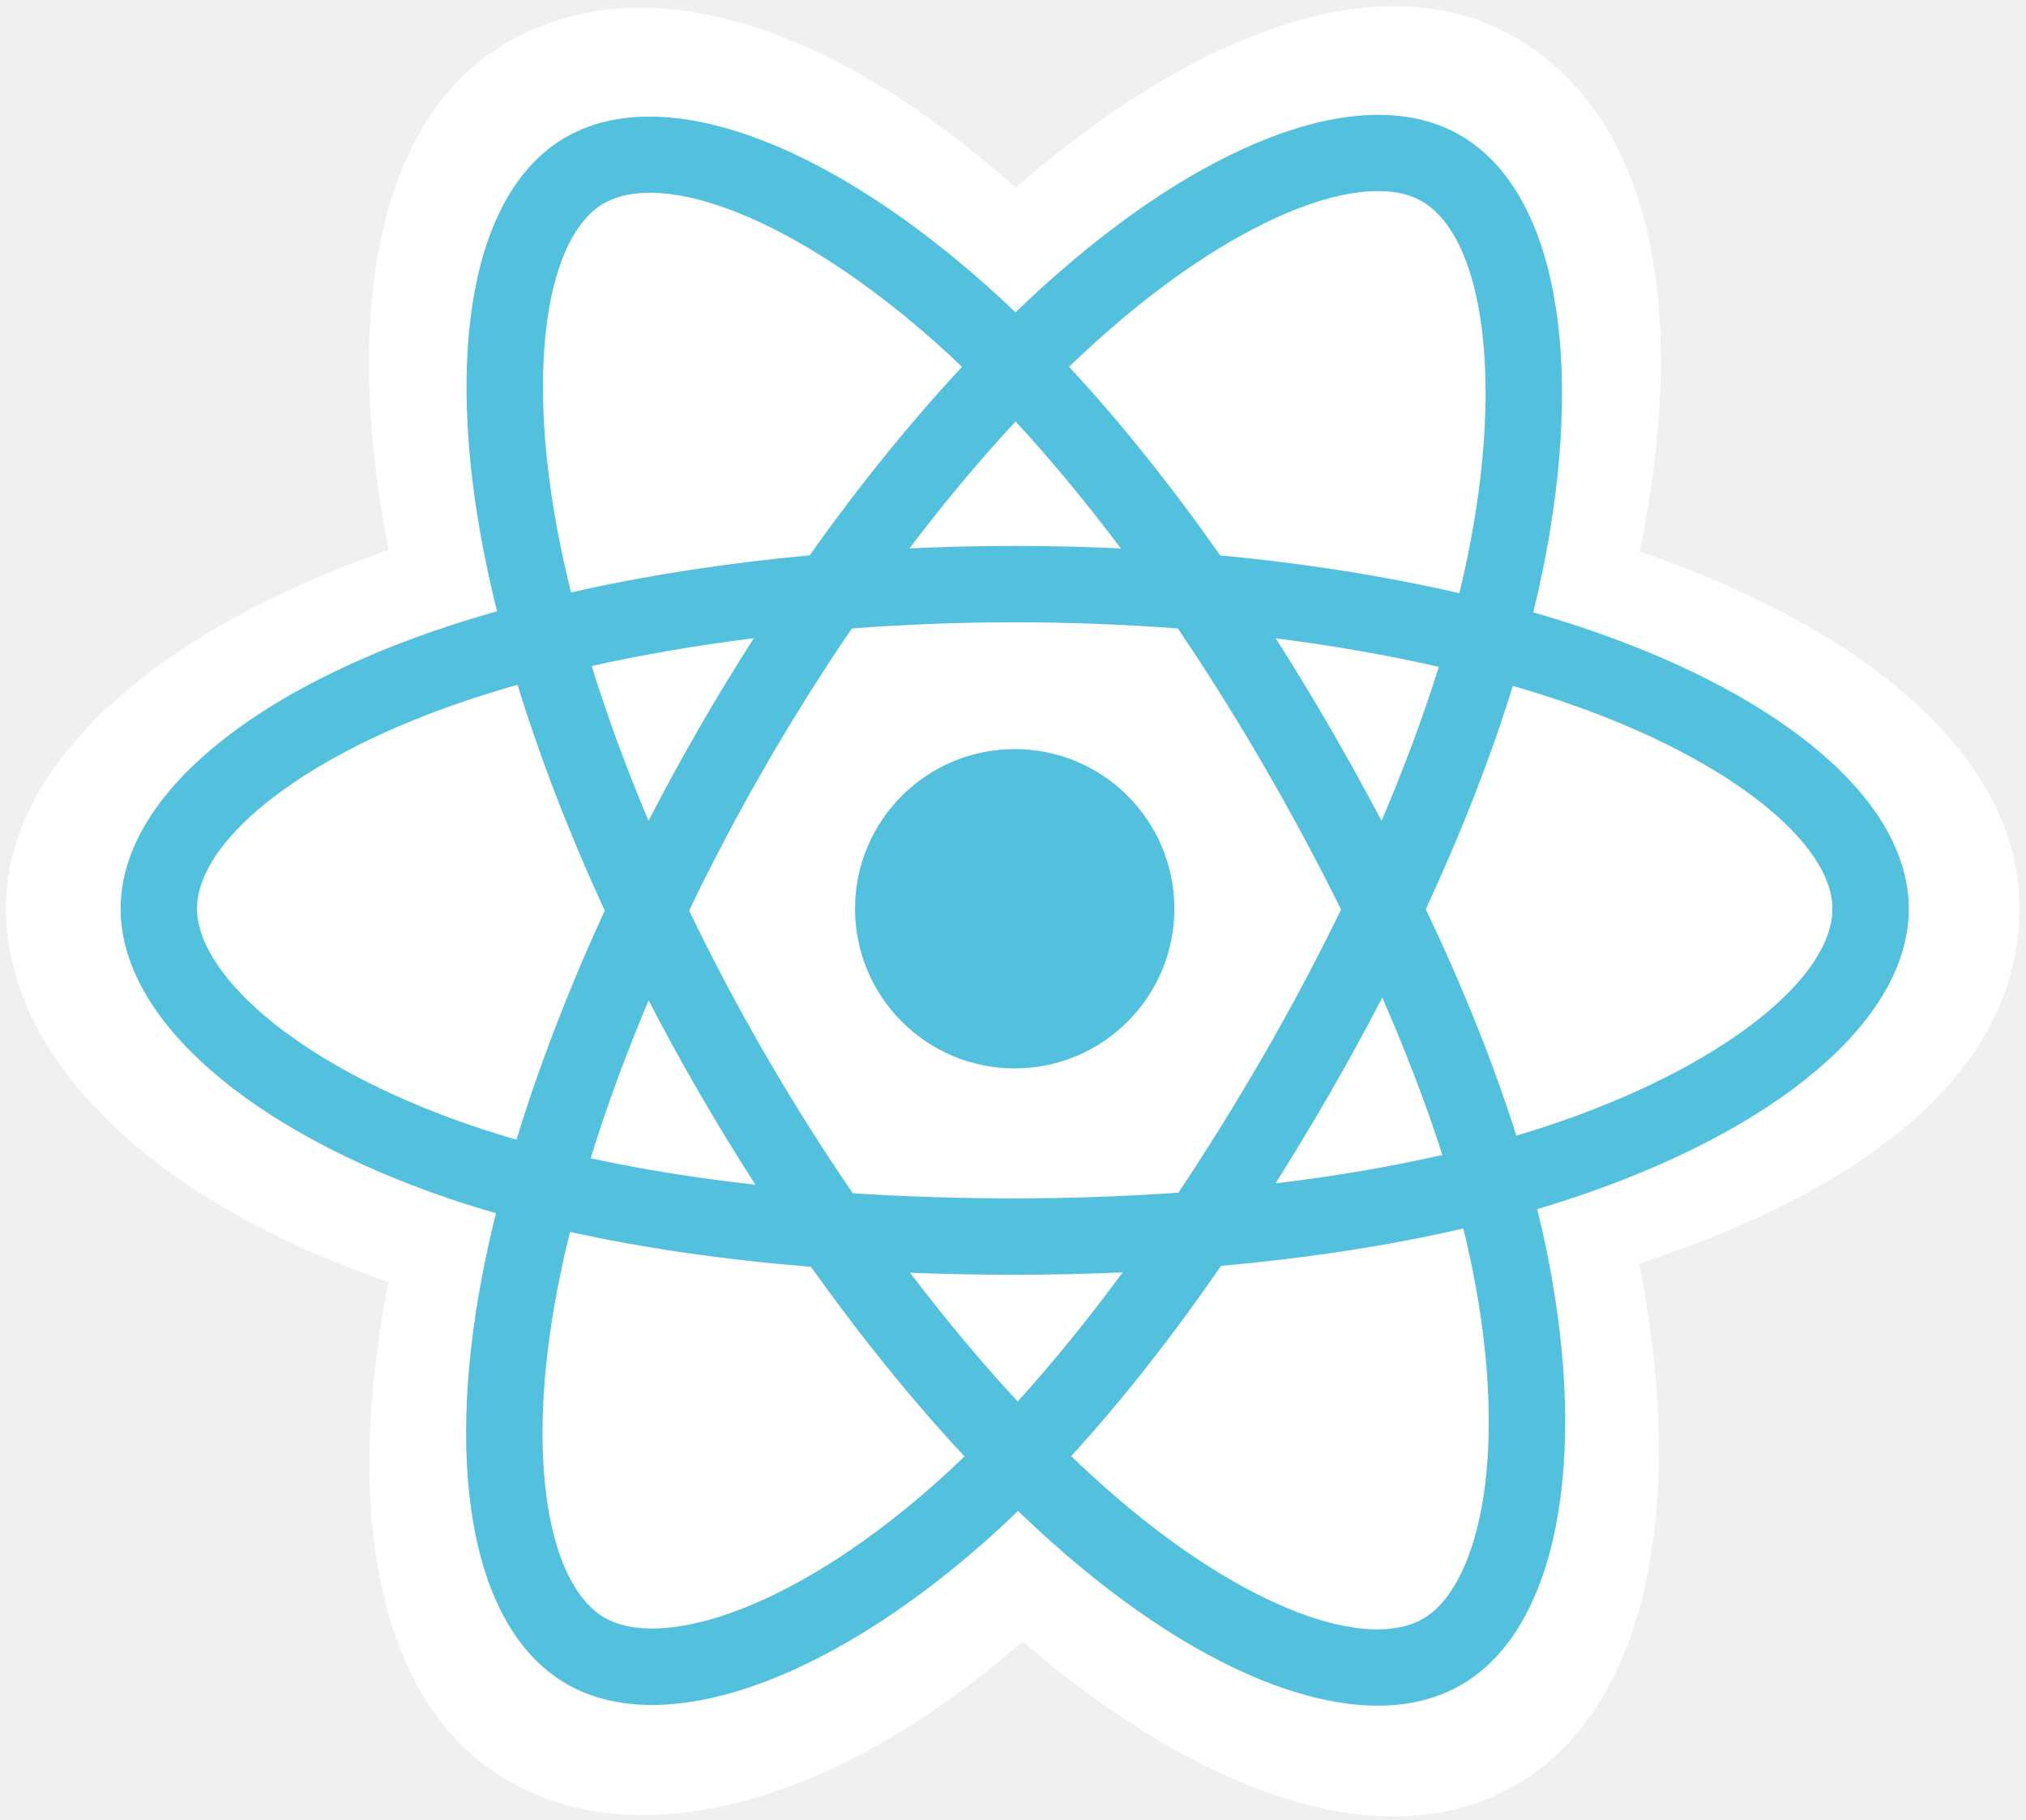
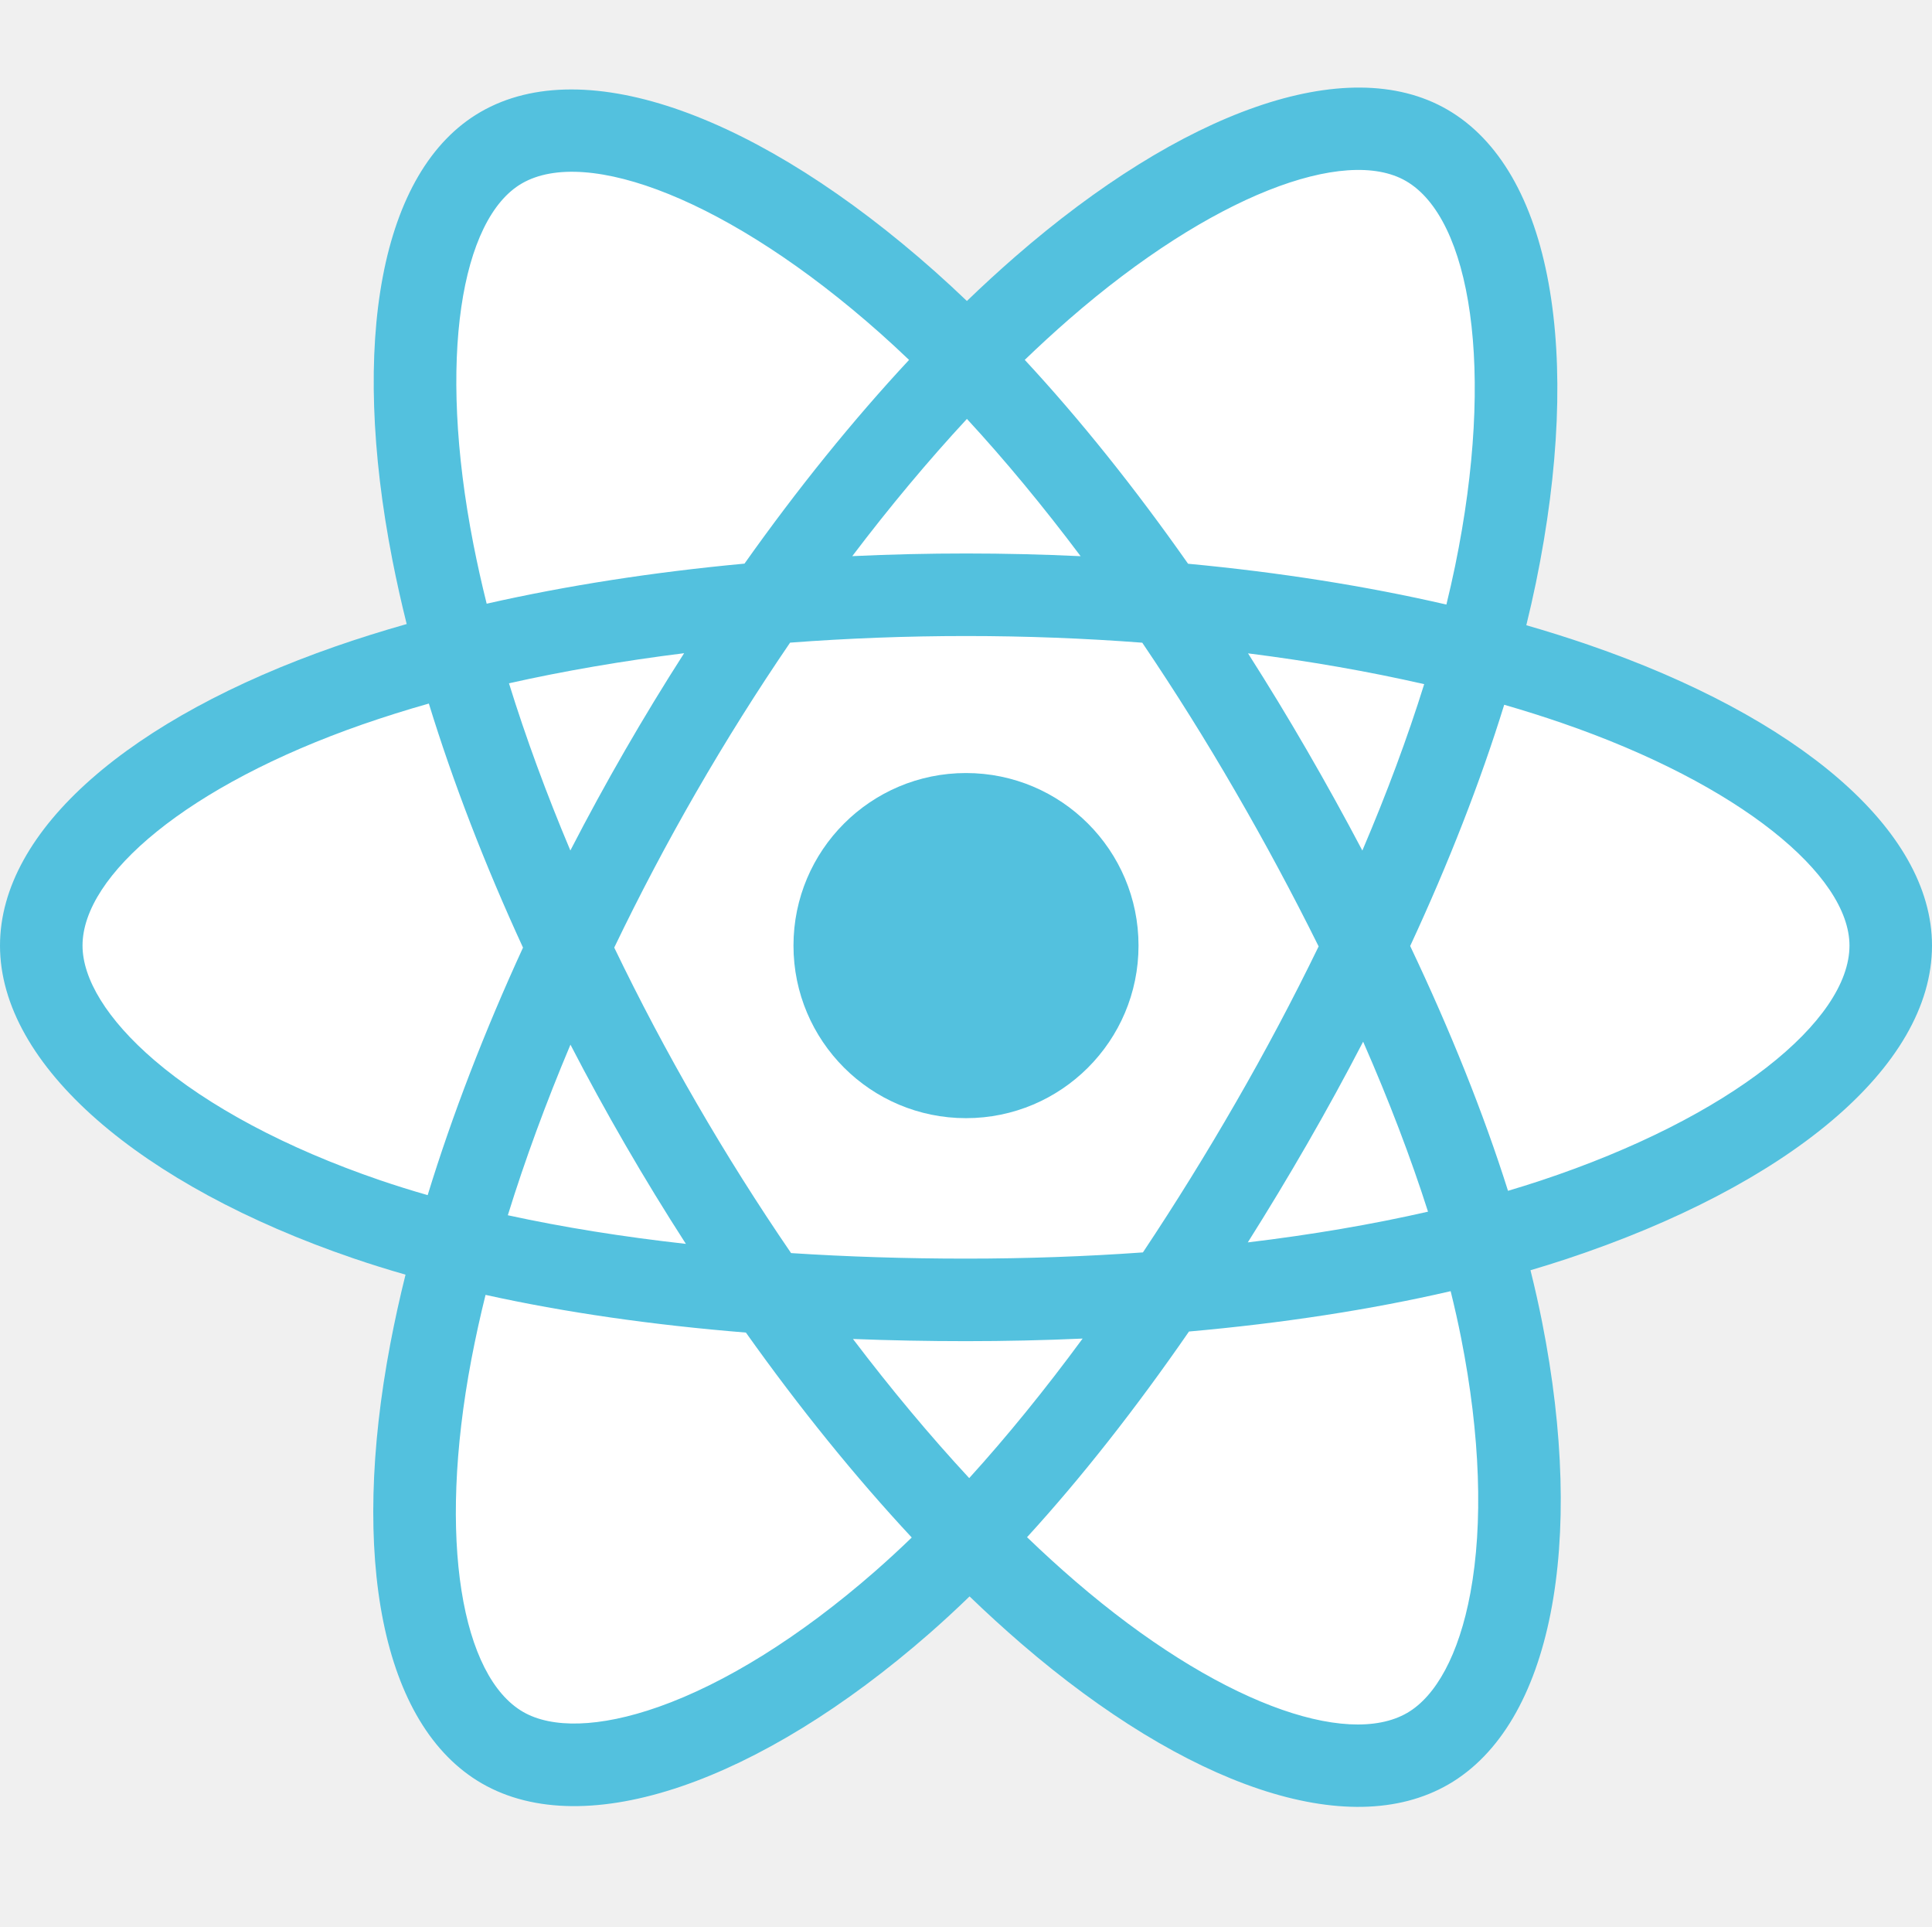
- <svg xmlns="http://www.w3.org/2000/svg" width="2500" height="2246" viewBox="0 0 256 230" preserveAspectRatio="xMinYMin meet">
-   <path d="M.754 114.75c0 19.215 18.763 37.152 48.343 47.263-5.907 29.737-1.058 53.706 15.136 63.045 16.645 9.6 41.443 2.955 64.98-17.62 22.943 19.744 46.13 27.514 62.31 18.148 16.63-9.627 21.687-35.221 15.617-65.887 30.81-10.186 48.044-25.481 48.044-44.949 0-18.769-18.797-35.006-47.979-45.052 6.535-31.933.998-55.32-15.867-65.045-16.259-9.376-39.716-1.204-62.996 19.056C104.122 2.205 80.897-4.36 64.05 5.392 47.806 14.795 43.171 39.2 49.097 69.487 20.515 79.452.754 96.057.754 114.75z" fill="#FFF" />
-   <path d="M201.025 79.674a151.364 151.364 0 0 0-7.274-2.292 137.5 137.5 0 0 0 1.124-4.961c5.506-26.728 1.906-48.26-10.388-55.348-11.787-6.798-31.065.29-50.535 17.233a151.136 151.136 0 0 0-5.626 5.163 137.573 137.573 0 0 0-3.744-3.458c-20.405-18.118-40.858-25.752-53.139-18.643-11.776 6.817-15.264 27.06-10.307 52.39a150.91 150.91 0 0 0 1.67 7.484c-2.894.822-5.689 1.698-8.363 2.63-23.922 8.34-39.2 21.412-39.2 34.97 0 14.004 16.4 28.05 41.318 36.566a128.44 128.44 0 0 0 6.11 1.91 147.813 147.813 0 0 0-1.775 8.067c-4.726 24.89-1.035 44.653 10.71 51.428 12.131 6.995 32.491-.195 52.317-17.525 1.567-1.37 3.14-2.823 4.715-4.346a148.34 148.34 0 0 0 6.108 5.573c19.204 16.525 38.17 23.198 49.905 16.405 12.12-7.016 16.058-28.247 10.944-54.078-.39-1.973-.845-3.988-1.355-6.04 1.43-.422 2.833-.858 4.202-1.312 25.904-8.582 42.757-22.457 42.757-36.648 0-13.607-15.77-26.767-40.174-35.168z" fill="#53C1DE" />
-   <path d="M195.406 142.328c-1.235.409-2.503.804-3.795 1.187-2.86-9.053-6.72-18.68-11.442-28.625 4.507-9.71 8.217-19.213 10.997-28.208 2.311.67 4.555 1.375 6.717 2.12 20.91 7.197 33.664 17.84 33.664 26.04 0 8.735-13.775 20.075-36.14 27.486zm-9.28 18.389c2.261 11.422 2.584 21.749 1.086 29.822-1.346 7.254-4.052 12.09-7.398 14.027-7.121 4.122-22.35-1.236-38.772-15.368-1.883-1.62-3.78-3.35-5.682-5.18 6.367-6.964 12.73-15.06 18.94-24.05 10.924-.969 21.244-2.554 30.603-4.717.46 1.86.87 3.683 1.223 5.466zm-93.85 43.137c-6.957 2.457-12.498 2.527-15.847.596-7.128-4.11-10.09-19.98-6.049-41.265a138.507 138.507 0 0 1 1.65-7.502c9.255 2.047 19.5 3.52 30.45 4.408 6.251 8.797 12.798 16.883 19.396 23.964a118.863 118.863 0 0 1-4.305 3.964c-8.767 7.664-17.552 13.1-25.294 15.835zm-32.593-61.58c-11.018-3.766-20.117-8.66-26.354-14-5.604-4.8-8.434-9.565-8.434-13.432 0-8.227 12.267-18.722 32.726-25.855a139.276 139.276 0 0 1 7.777-2.447c2.828 9.197 6.537 18.813 11.013 28.537-4.534 9.869-8.296 19.638-11.15 28.943a118.908 118.908 0 0 1-5.578-1.746zm10.926-74.37c-4.247-21.703-1.427-38.074 5.67-42.182 7.56-4.376 24.275 1.864 41.893 17.507 1.126 1 2.257 2.047 3.39 3.13-6.564 7.049-13.051 15.074-19.248 23.82-10.627.985-20.8 2.567-30.152 4.686a141.525 141.525 0 0 1-1.553-6.962zm97.467 24.067a306.982 306.982 0 0 0-6.871-11.3c7.21.91 14.117 2.12 20.603 3.601-1.947 6.241-4.374 12.767-7.232 19.457a336.42 336.42 0 0 0-6.5-11.758zm-39.747-38.714c4.452 4.823 8.911 10.209 13.297 16.052a284.245 284.245 0 0 0-26.706-.006c4.39-5.789 8.887-11.167 13.409-16.046zm-40.002 38.78a285.24 285.24 0 0 0-6.378 11.685c-2.811-6.667-5.216-13.222-7.18-19.552 6.447-1.443 13.322-2.622 20.485-3.517a283.79 283.79 0 0 0-6.927 11.384zm7.133 57.683c-7.4-.826-14.379-1.945-20.824-3.348 1.995-6.442 4.453-13.138 7.324-19.948a283.494 283.494 0 0 0 6.406 11.692 285.27 285.27 0 0 0 7.094 11.604zm33.136 27.389c-4.575-4.937-9.138-10.397-13.595-16.27 4.326.17 8.737.256 13.22.256 4.606 0 9.159-.103 13.64-.303-4.4 5.98-8.843 11.448-13.265 16.317zm46.072-51.032c3.02 6.884 5.566 13.544 7.588 19.877-6.552 1.495-13.625 2.699-21.078 3.593a337.537 337.537 0 0 0 6.937-11.498 306.632 306.632 0 0 0 6.553-11.972zm-14.915 7.15a316.478 316.478 0 0 1-10.84 17.49c-6.704.479-13.632.726-20.692.726-7.031 0-13.871-.219-20.458-.646A273.798 273.798 0 0 1 96.72 133.28a271.334 271.334 0 0 1-9.64-18.206 273.864 273.864 0 0 1 9.611-18.216v.002a271.252 271.252 0 0 1 10.956-17.442c6.72-.508 13.61-.774 20.575-.774 6.996 0 13.895.268 20.613.78a290.704 290.704 0 0 1 10.887 17.383 316.418 316.418 0 0 1 9.741 18.13 290.806 290.806 0 0 1-9.709 18.29zm19.913-107.792c7.566 4.364 10.509 21.961 5.755 45.038a127.525 127.525 0 0 1-1.016 4.492c-9.374-2.163-19.554-3.773-30.212-4.773-6.209-8.841-12.642-16.88-19.1-23.838a141.92 141.92 0 0 1 5.196-4.766c16.682-14.518 32.273-20.25 39.377-16.153z" fill="#FFF" />
-   <path d="M128.221 94.665c11.144 0 20.177 9.034 20.177 20.177 0 11.144-9.033 20.178-20.177 20.178-11.143 0-20.177-9.034-20.177-20.178 0-11.143 9.034-20.177 20.177-20.177" fill="#53C1DE" />
+ <svg xmlns="http://www.w3.org/2000/svg" width="2206.51" height="2200" viewBox="0 0 225.947 225.289" preserveAspectRatio="xMinYMin meet" version="1.1" id="svg10">
+   <defs id="defs14" />
+   <path d="m 112.704,110.887 c 0.008,0.004 0.006,0.016 0.011,0.019 0.003,0.002 0.007,5.3e-4 0.011,-0.003 0.004,0.003 0.008,0.005 0.011,0.003 0.003,-0.002 0.004,-0.006 0.003,-0.011 0.005,-0.002 0.008,-0.004 0.008,-0.008 0,-0.003 -0.003,-0.006 -0.008,-0.008 10e-4,-0.005 1.8e-4,-0.009 -0.003,-0.011 -0.003,-0.002 -0.007,-1.8e-4 -0.011,0.003 -0.004,-0.004 -0.011,0.015 -0.014,0.017 -0.003,0.002 -7e-4,-0.014 3.6e-4,-0.009 -0.005,0.002 -0.008,0.005 -0.008,0.008 z" fill="#ffffff" id="path2" style="stroke-width:0" />
+   <path d="m 185.782,75.4 c -2.405,-0.825 -4.83,-1.589 -7.274,-2.292 0.405,-1.647 0.78,-3.301 1.124,-4.961 5.506,-26.728 1.906,-48.26 -10.388,-55.348 -11.787,-6.798 -31.065,0.29 -50.535,17.233 -1.919,1.673 -3.794,3.395 -5.626,5.163 -1.227,-1.176 -2.475,-2.329 -3.744,-3.458 -20.405,-18.118 -40.858,-25.752 -53.139,-18.643 -11.776,6.817 -15.264,27.06 -10.307,52.39 0.493,2.508 1.05,5.004 1.67,7.484 -2.894,0.822 -5.689,1.698 -8.363,2.63 C 15.278,83.938 0,97.01 0,110.568 c 0,14.004 16.4,28.05 41.318,36.566 2.02,0.687 4.058,1.324 6.11,1.91 -0.667,2.672 -1.259,5.362 -1.775,8.067 -4.726,24.89 -1.035,44.653 10.71,51.428 12.131,6.995 32.491,-0.195 52.317,-17.525 1.567,-1.37 3.14,-2.823 4.715,-4.346 1.984,1.914 4.021,3.772 6.108,5.573 19.204,16.525 38.17,23.198 49.905,16.405 12.12,-7.016 16.058,-28.247 10.944,-54.078 -0.39,-1.973 -0.845,-3.988 -1.355,-6.04 1.43,-0.422 2.833,-0.858 4.202,-1.312 25.904,-8.582 42.757,-22.457 42.757,-36.648 0,-13.607 -15.77,-26.767 -40.174,-35.168 z" fill="#53c1de" id="path4" />
+   <path d="m 180.163,138.054 c -1.235,0.409 -2.503,0.804 -3.795,1.187 -2.86,-9.053 -6.72,-18.68 -11.442,-28.625 4.507,-9.71 8.217,-19.213 10.997,-28.208 2.311,0.67 4.555,1.375 6.717,2.12 20.91,7.197 33.664,17.84 33.664,26.04 0,8.735 -13.775,20.075 -36.14,27.486 z m -9.28,18.389 c 2.261,11.422 2.584,21.749 1.086,29.822 -1.346,7.254 -4.052,12.09 -7.398,14.027 -7.121,4.122 -22.35,-1.236 -38.772,-15.368 -1.883,-1.62 -3.78,-3.35 -5.682,-5.18 6.367,-6.964 12.73,-15.06 18.94,-24.05 10.924,-0.969 21.244,-2.554 30.603,-4.717 0.46,1.86 0.87,3.683 1.223,5.466 z m -93.85,43.137 c -6.957,2.457 -12.498,2.527 -15.847,0.596 -7.128,-4.11 -10.09,-19.98 -6.049,-41.265 0.481,-2.515 1.031,-5.017 1.65,-7.502 9.255,2.047 19.5,3.52 30.45,4.408 6.251,8.797 12.798,16.883 19.396,23.964 -1.402,1.356 -2.838,2.678 -4.305,3.964 -8.767,7.664 -17.552,13.1 -25.294,15.835 z m -32.593,-61.58 c -11.018,-3.766 -20.117,-8.66 -26.354,-14 -5.604,-4.8 -8.434,-9.565 -8.434,-13.432 0,-8.227 12.267,-18.722 32.726,-25.855 2.568,-0.891 5.161,-1.707 7.777,-2.447 2.828,9.197 6.537,18.813 11.013,28.537 -4.534,9.869 -8.296,19.638 -11.15,28.943 -1.873,-0.536 -3.733,-1.118 -5.578,-1.746 z M 55.366,63.63 c -4.247,-21.703 -1.427,-38.074 5.67,-42.182 7.56,-4.376 24.275,1.864 41.893,17.507 1.126,1 2.257,2.047 3.39,3.13 -6.564,7.049 -13.051,15.074 -19.248,23.82 -10.627,0.985 -20.8,2.567 -30.152,4.686 -0.576,-2.307 -1.094,-4.629 -1.553,-6.962 z m 97.467,24.067 c -2.209,-3.816 -4.5,-7.583 -6.871,-11.3 7.21,0.91 14.117,2.12 20.603,3.601 -1.947,6.241 -4.374,12.767 -7.232,19.457 -2.088,-3.962 -4.255,-7.882 -6.5,-11.758 z m -39.747,-38.714 c 4.452,4.823 8.911,10.209 13.297,16.052 -8.897,-0.42 -17.809,-0.422 -26.706,-0.006 4.39,-5.789 8.887,-11.167 13.409,-16.046 z m -40.002,38.78 c -2.217,3.845 -4.343,7.741 -6.378,11.685 -2.811,-6.667 -5.216,-13.222 -7.18,-19.552 6.447,-1.443 13.322,-2.622 20.485,-3.517 -2.398,3.74 -4.707,7.536 -6.927,11.384 z m 7.133,57.683 c -7.4,-0.826 -14.379,-1.945 -20.824,-3.348 1.995,-6.442 4.453,-13.138 7.324,-19.948 2.043,3.947 4.179,7.845 6.406,11.692 2.272,3.924 4.637,7.793 7.094,11.604 z m 33.136,27.389 c -4.575,-4.937 -9.138,-10.397 -13.595,-16.27 4.326,0.17 8.737,0.256 13.22,0.256 4.606,0 9.159,-0.103 13.64,-0.303 -4.4,5.98 -8.843,11.448 -13.265,16.317 z m 46.072,-51.032 c 3.02,6.884 5.566,13.544 7.588,19.877 -6.552,1.495 -13.625,2.699 -21.078,3.593 2.388,-3.786 4.701,-7.62 6.937,-11.498 2.273,-3.942 4.458,-7.933 6.553,-11.972 z m -14.915,7.15 c -3.423,5.946 -7.038,11.779 -10.84,17.49 -6.704,0.479 -13.632,0.726 -20.692,0.726 -7.031,0 -13.871,-0.219 -20.458,-0.646 -3.901,-5.698 -7.584,-11.541 -11.043,-17.517 -3.443,-5.944 -6.658,-12.017 -9.64,-18.206 2.974,-6.19 6.18,-12.267 9.611,-18.216 v 0.002 c 3.43,-5.951 7.084,-11.769 10.956,-17.442 6.72,-0.508 13.61,-0.774 20.575,-0.774 6.996,0 13.895,0.268 20.613,0.78 3.832,5.664 7.464,11.462 10.887,17.383 3.443,5.936 6.691,11.983 9.741,18.13 -3.018,6.21 -6.257,12.311 -9.709,18.29 z M 164.423,21.161 c 7.566,4.364 10.509,21.961 5.755,45.038 -0.312,1.503 -0.65,3.001 -1.016,4.492 -9.374,-2.163 -19.554,-3.773 -30.212,-4.773 -6.209,-8.841 -12.642,-16.88 -19.1,-23.838 1.692,-1.631 3.425,-3.221 5.196,-4.766 16.682,-14.518 32.273,-20.25 39.377,-16.153 z" fill="#ffffff" id="path6" />
+   <path d="m 112.978,90.391 c 11.144,0 20.177,9.034 20.177,20.177 0,11.144 -9.033,20.178 -20.177,20.178 -11.143,0 -20.177,-9.034 -20.177,-20.178 0,-11.143 9.034,-20.177 20.177,-20.177" fill="#53c1de" id="path8" />
</svg>
